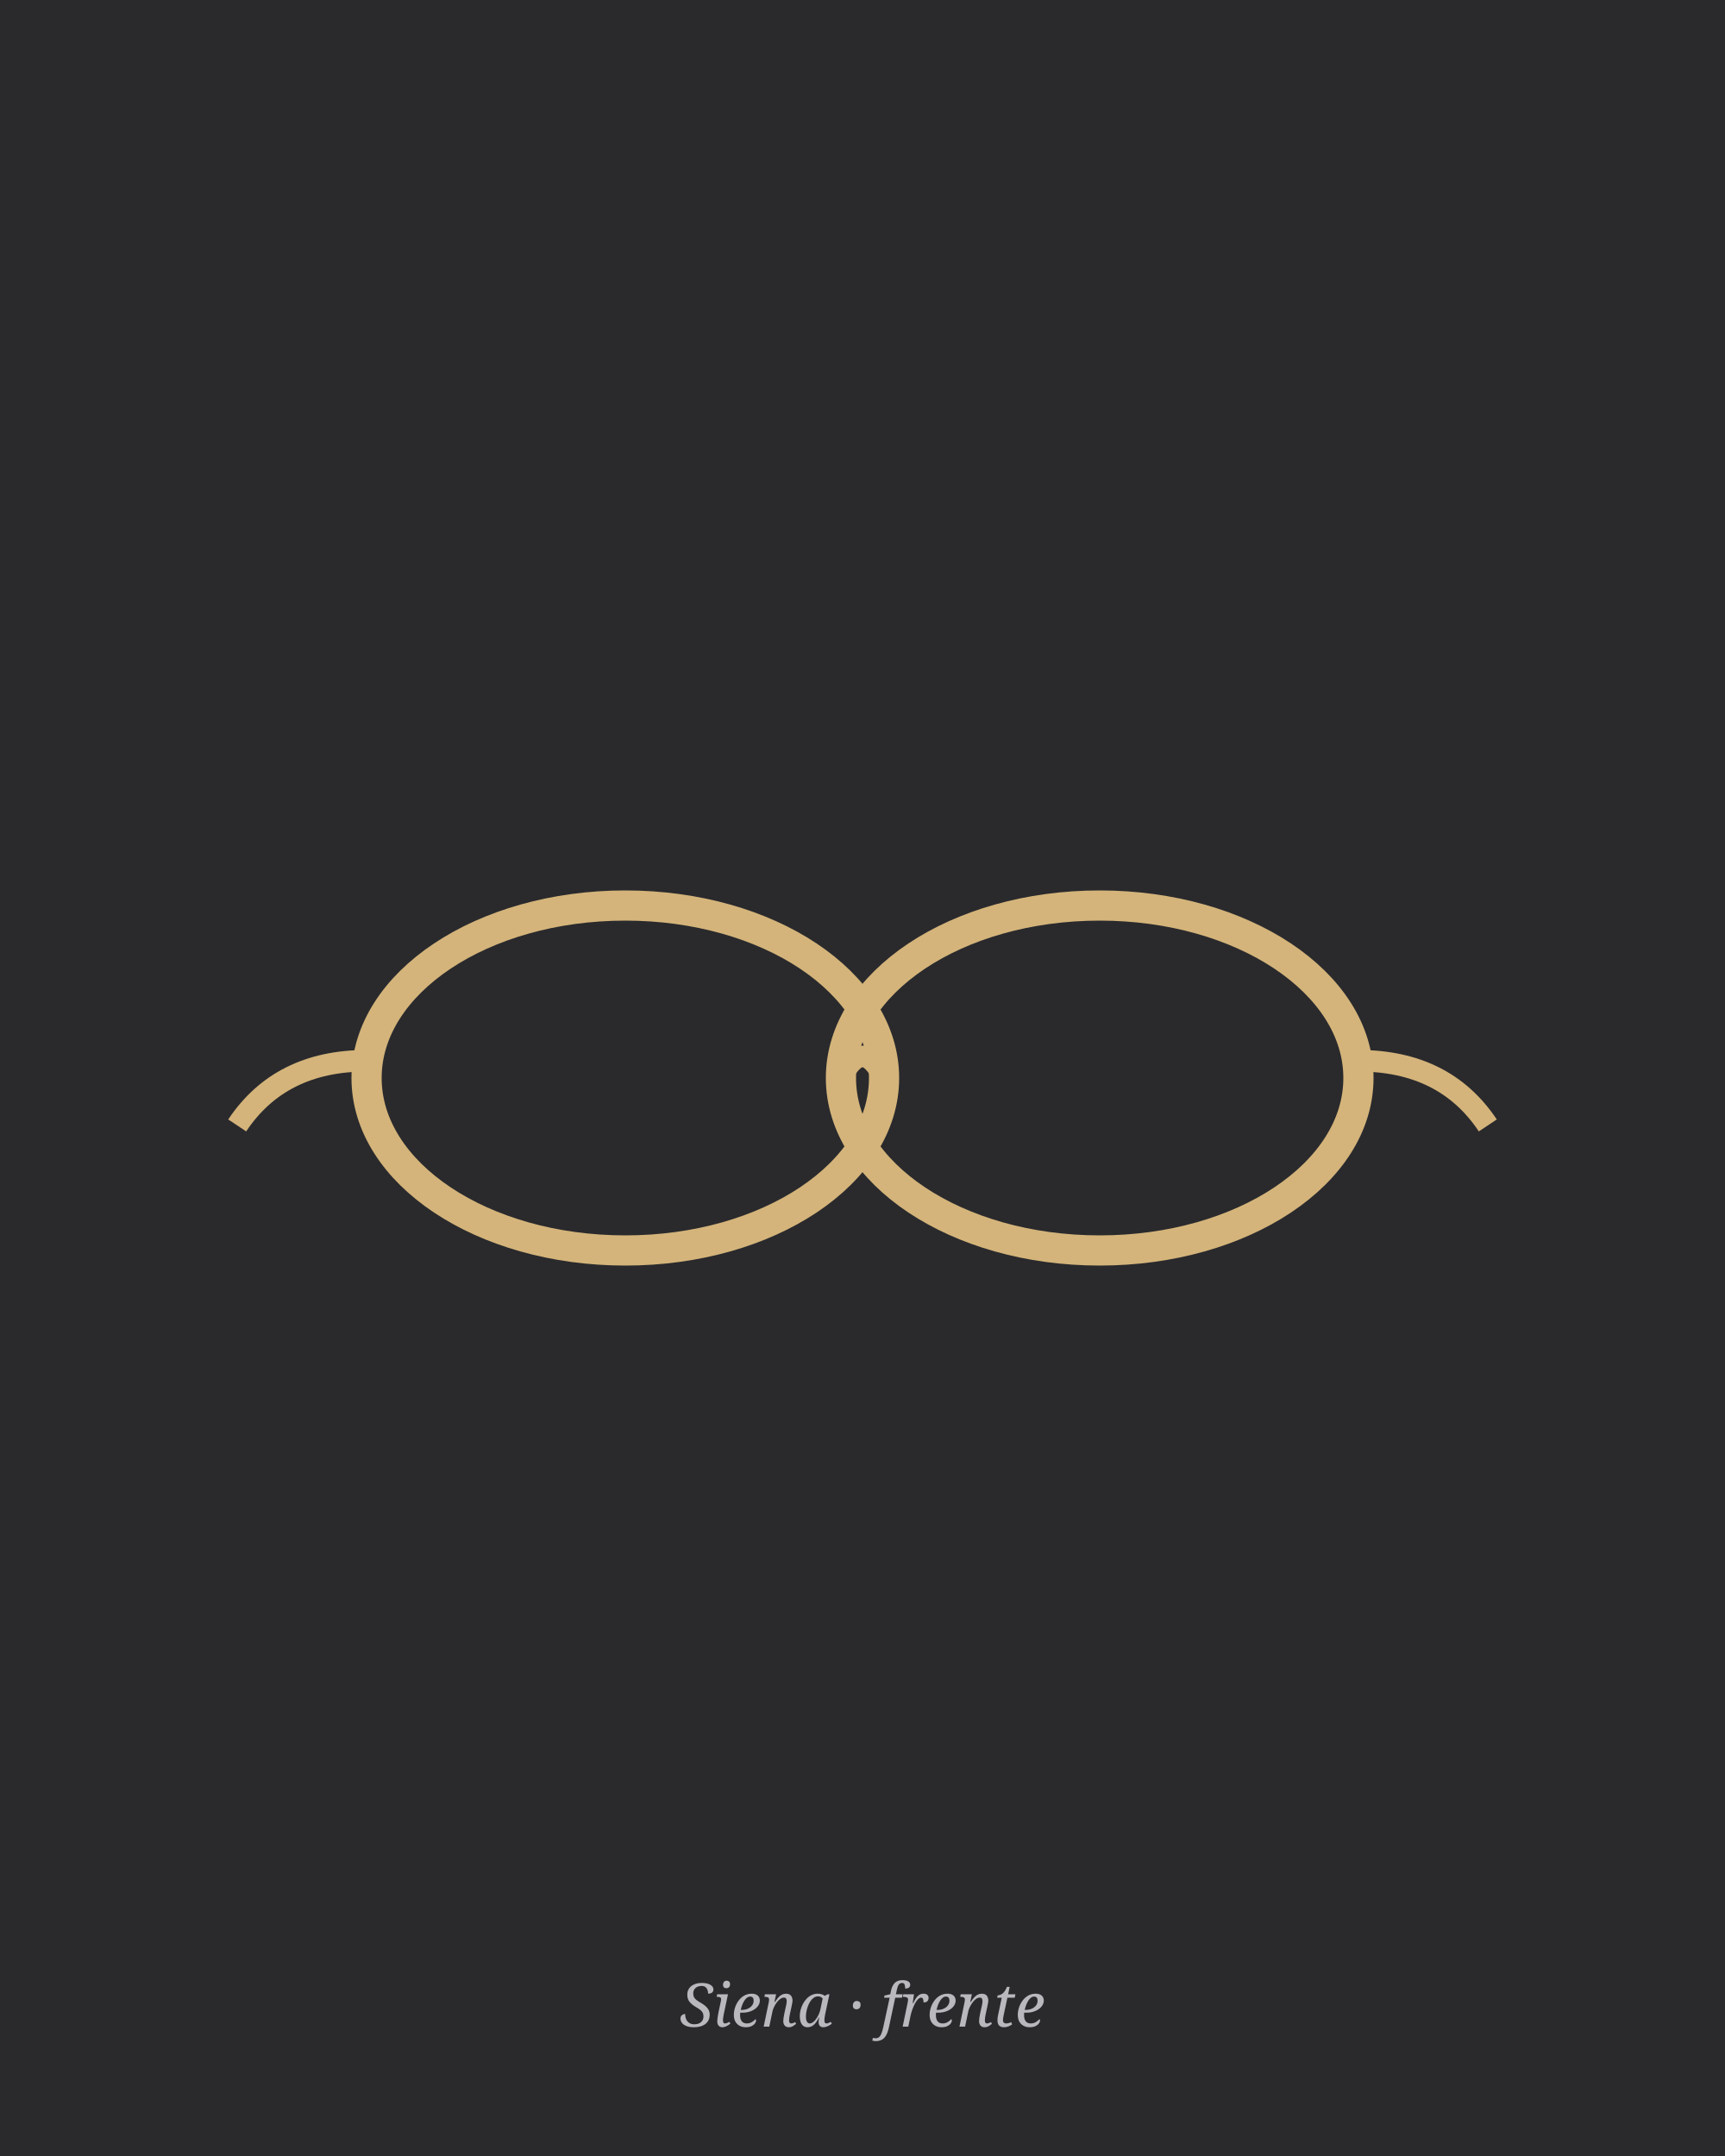
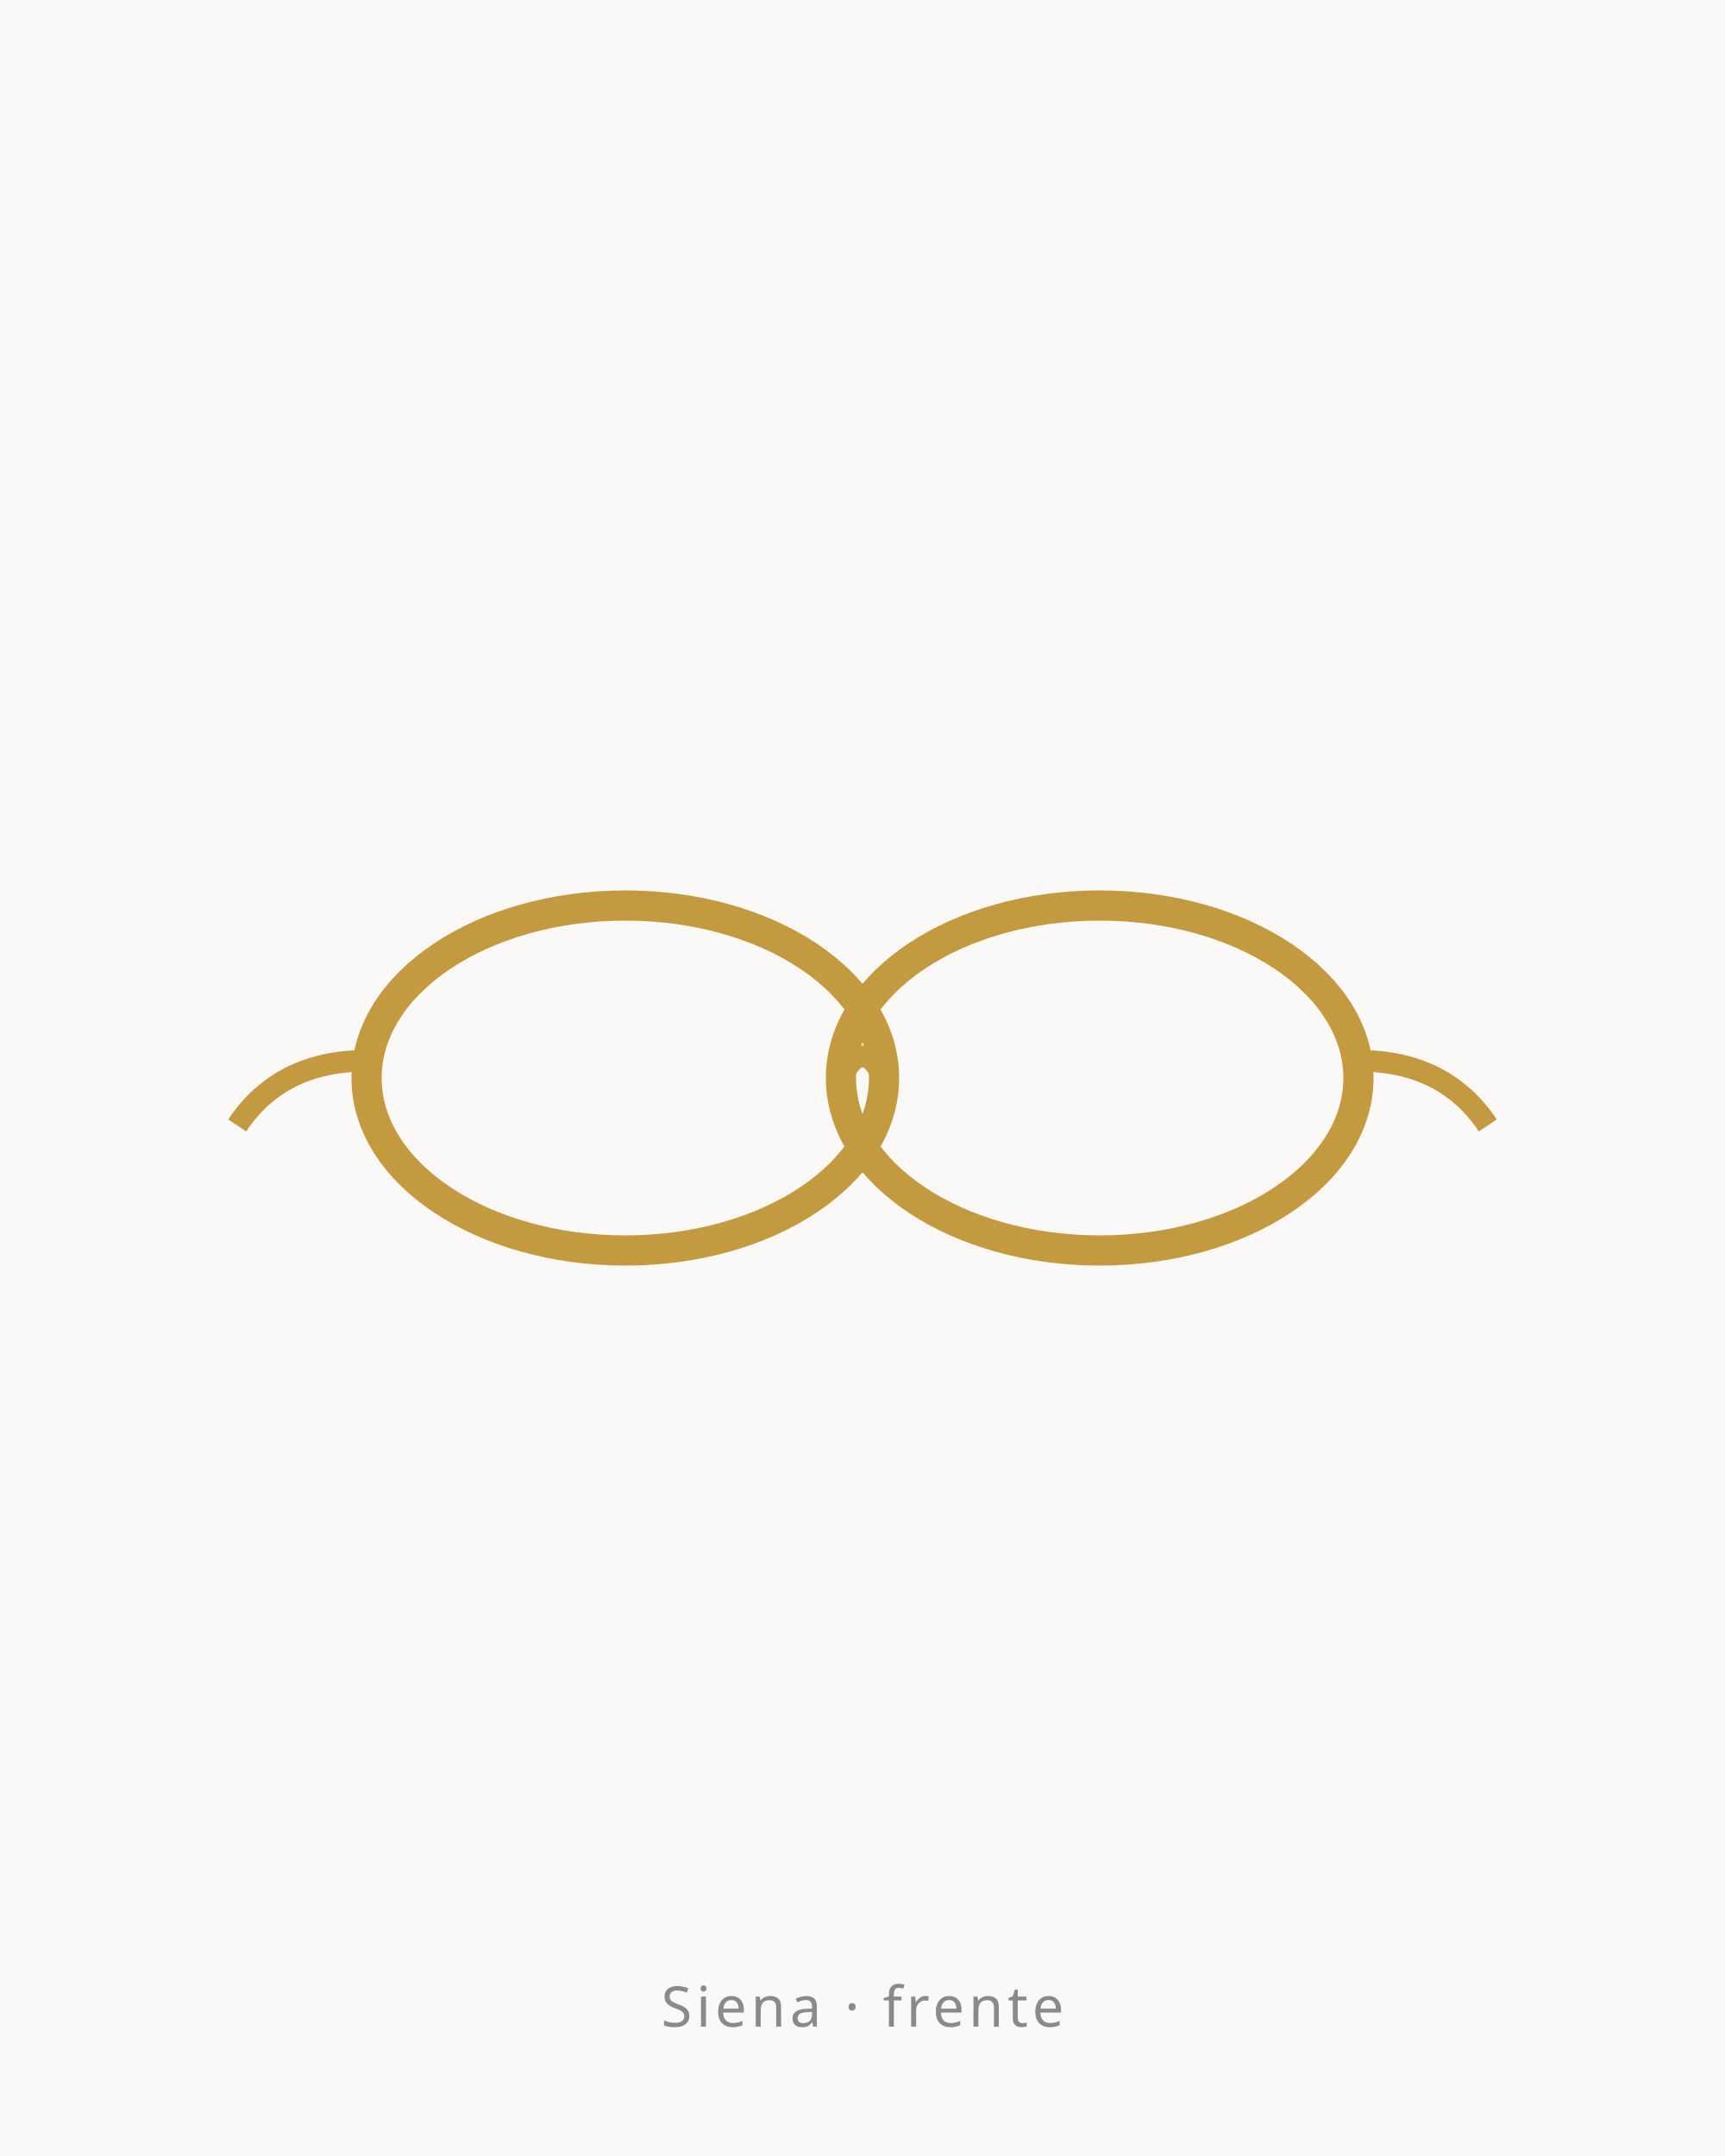
<svg xmlns="http://www.w3.org/2000/svg" viewBox="0 0 800 1000" width="800" height="1000">
-   <rect width="800" height="1000" fill="#2A2A2D" />
+   <rect width="800" height="1000" fill="#FAF9F7" />
  <g transform="translate(400 500)">
-     <ellipse cx="-110" cy="0" rx="120" ry="80" fill="none" stroke="#D4B47A" stroke-width="14" />
-     <ellipse cx="110" cy="0" rx="120" ry="80" fill="none" stroke="#D4B47A" stroke-width="14" />
-     <path d="M -10 0 q 10 -20 20 0" fill="none" stroke="#D4B47A" stroke-width="10" />
-     <path d="M -230 -8 q -40 0 -60 30" fill="none" stroke="#D4B47A" stroke-width="10" />
-     <path d="M 230 -8 q 40 0 60 30" fill="none" stroke="#D4B47A" stroke-width="10" />
+     <ellipse cx="-110" cy="0" rx="120" ry="80" fill="none" stroke="#C39A3F" stroke-width="14" />
+     <ellipse cx="110" cy="0" rx="120" ry="80" fill="none" stroke="#C39A3F" stroke-width="14" />
+     <path d="M -10 0 q 10 -20 20 0" fill="none" stroke="#C39A3F" stroke-width="10" />
+     <path d="M -230 -8 q -40 0 -60 30" fill="none" stroke="#C39A3F" stroke-width="10" />
+     <path d="M 230 -8 q 40 0 60 30" fill="none" stroke="#C39A3F" stroke-width="10" />
  </g>
-   <text x="400" y="940" text-anchor="middle" font-family="Georgia, serif" font-size="28" fill="#B8B8BD" font-style="italic">Siena · frente</text>
+   <text x="400" y="940" text-anchor="middle" font-family="Poppins, system-ui, sans-serif" font-size="26" letter-spacing="2" fill="#8A8A8A">Siena · frente</text>
</svg>
